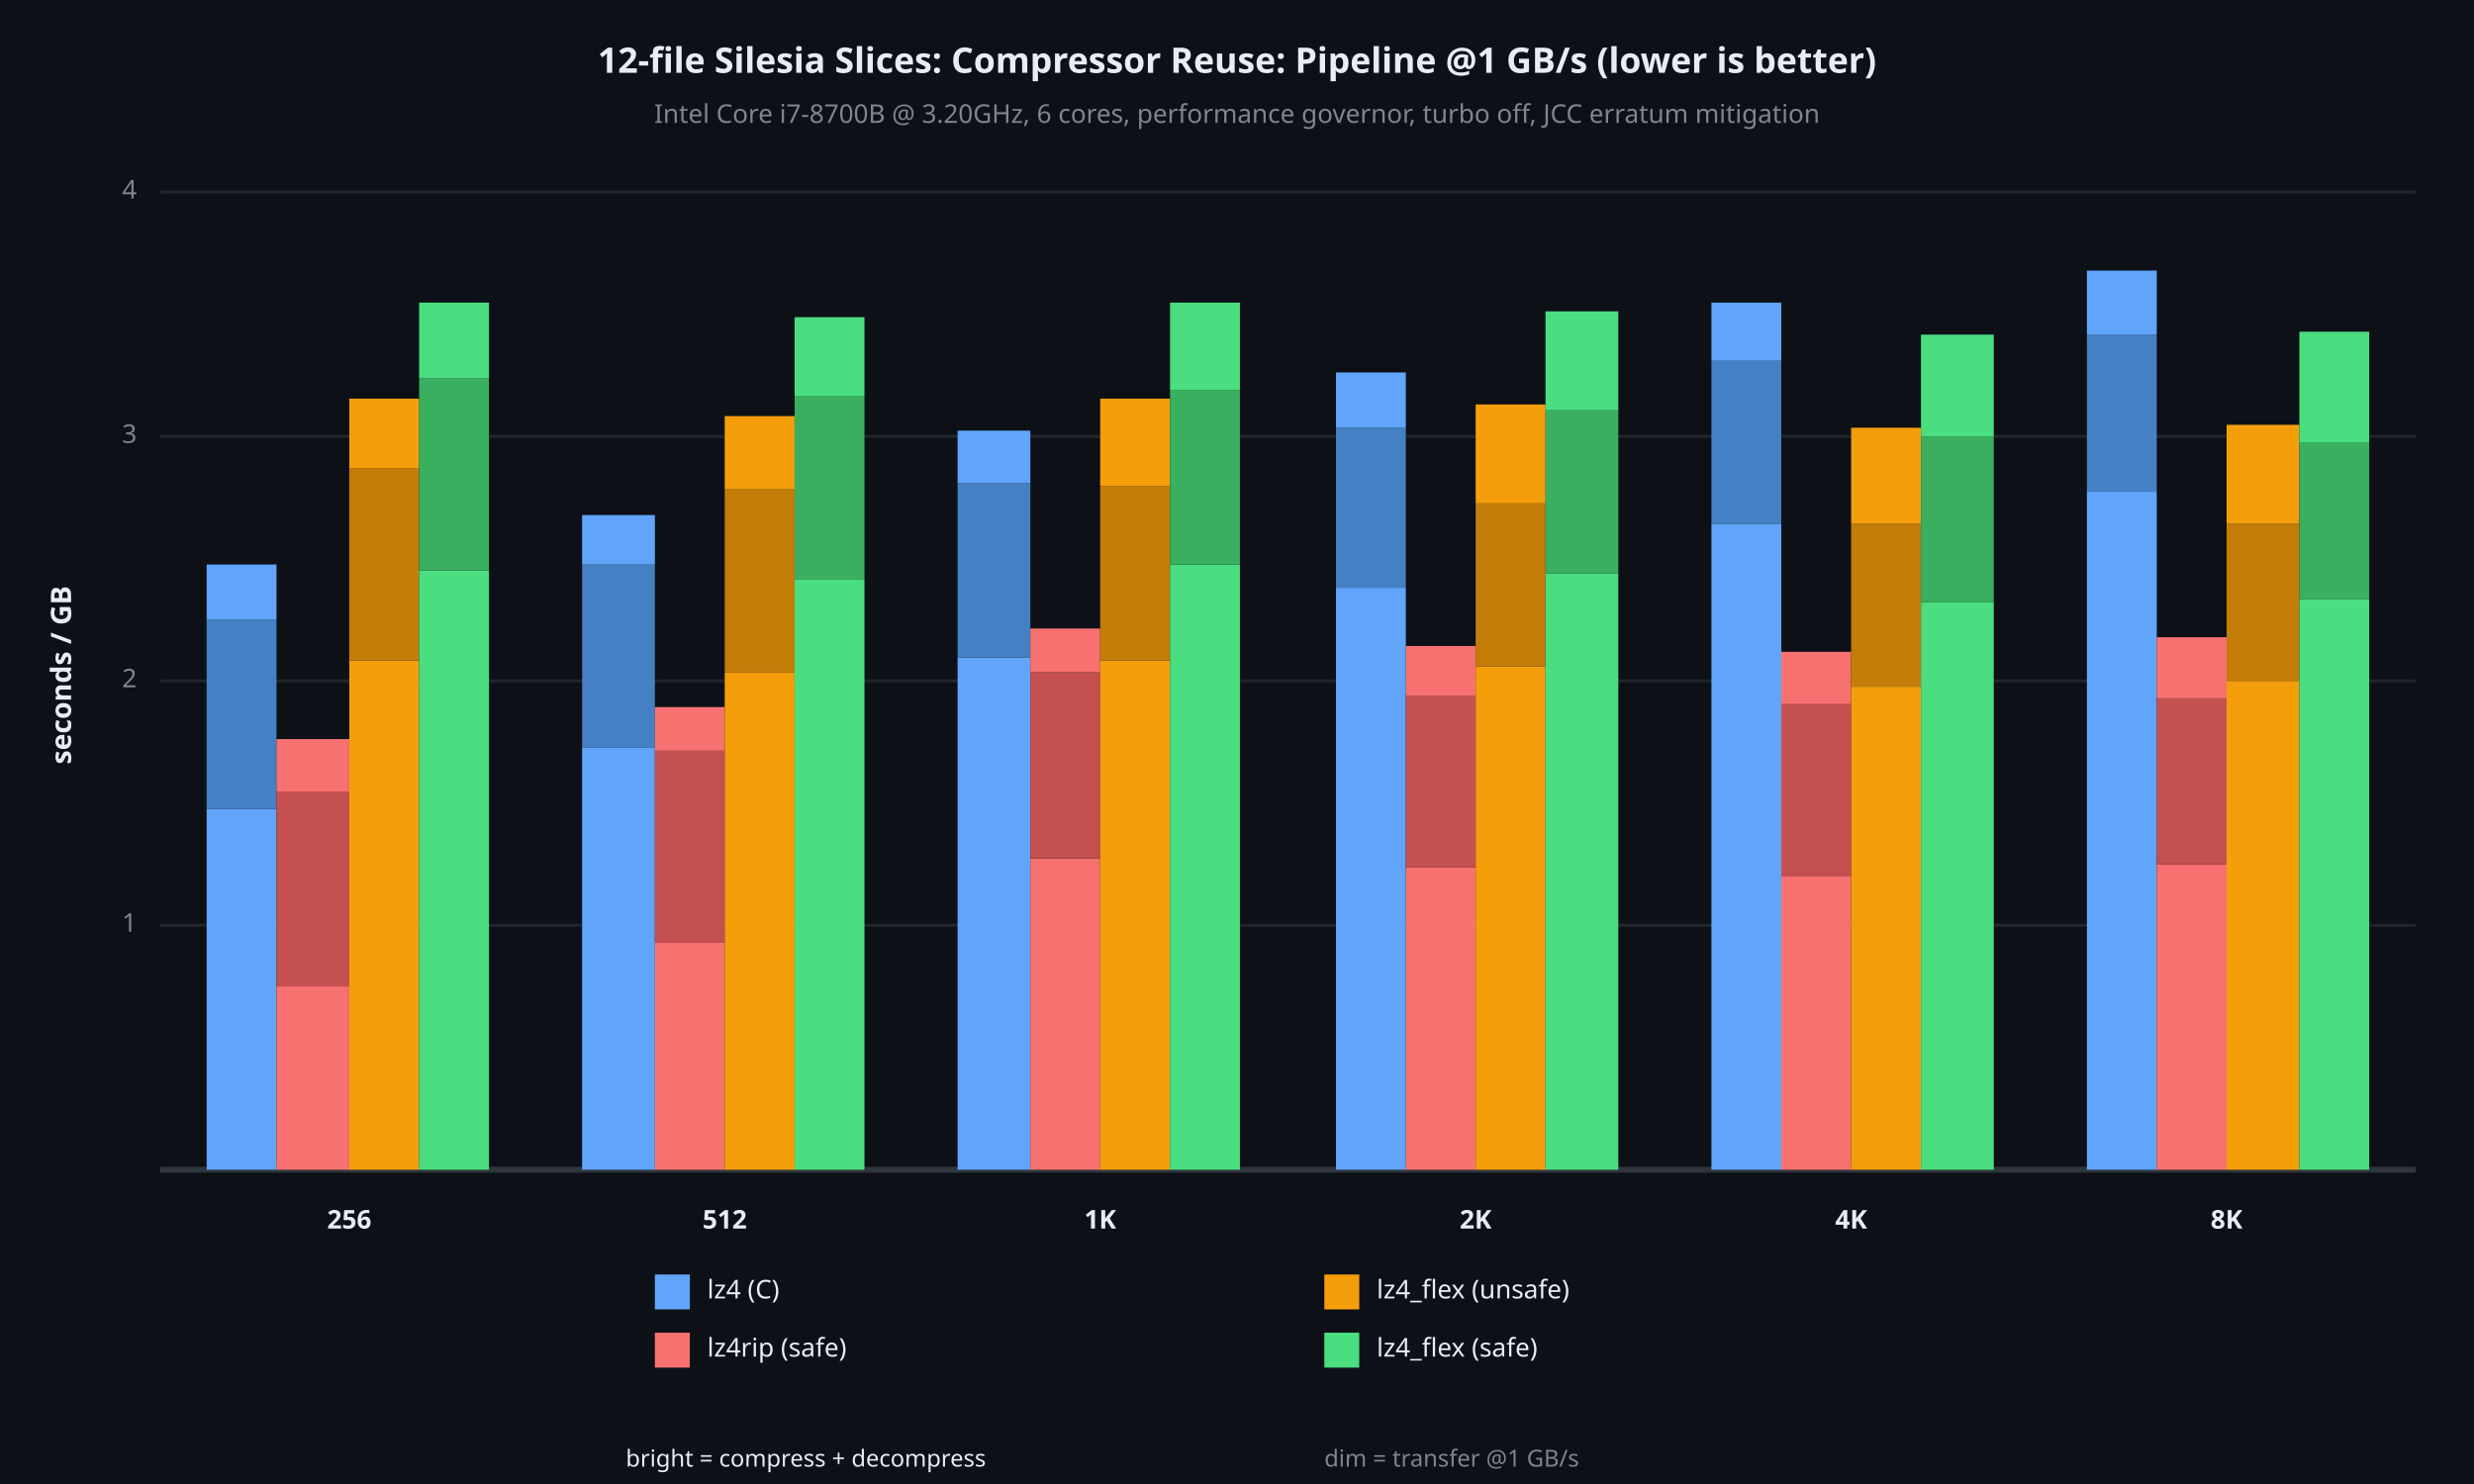
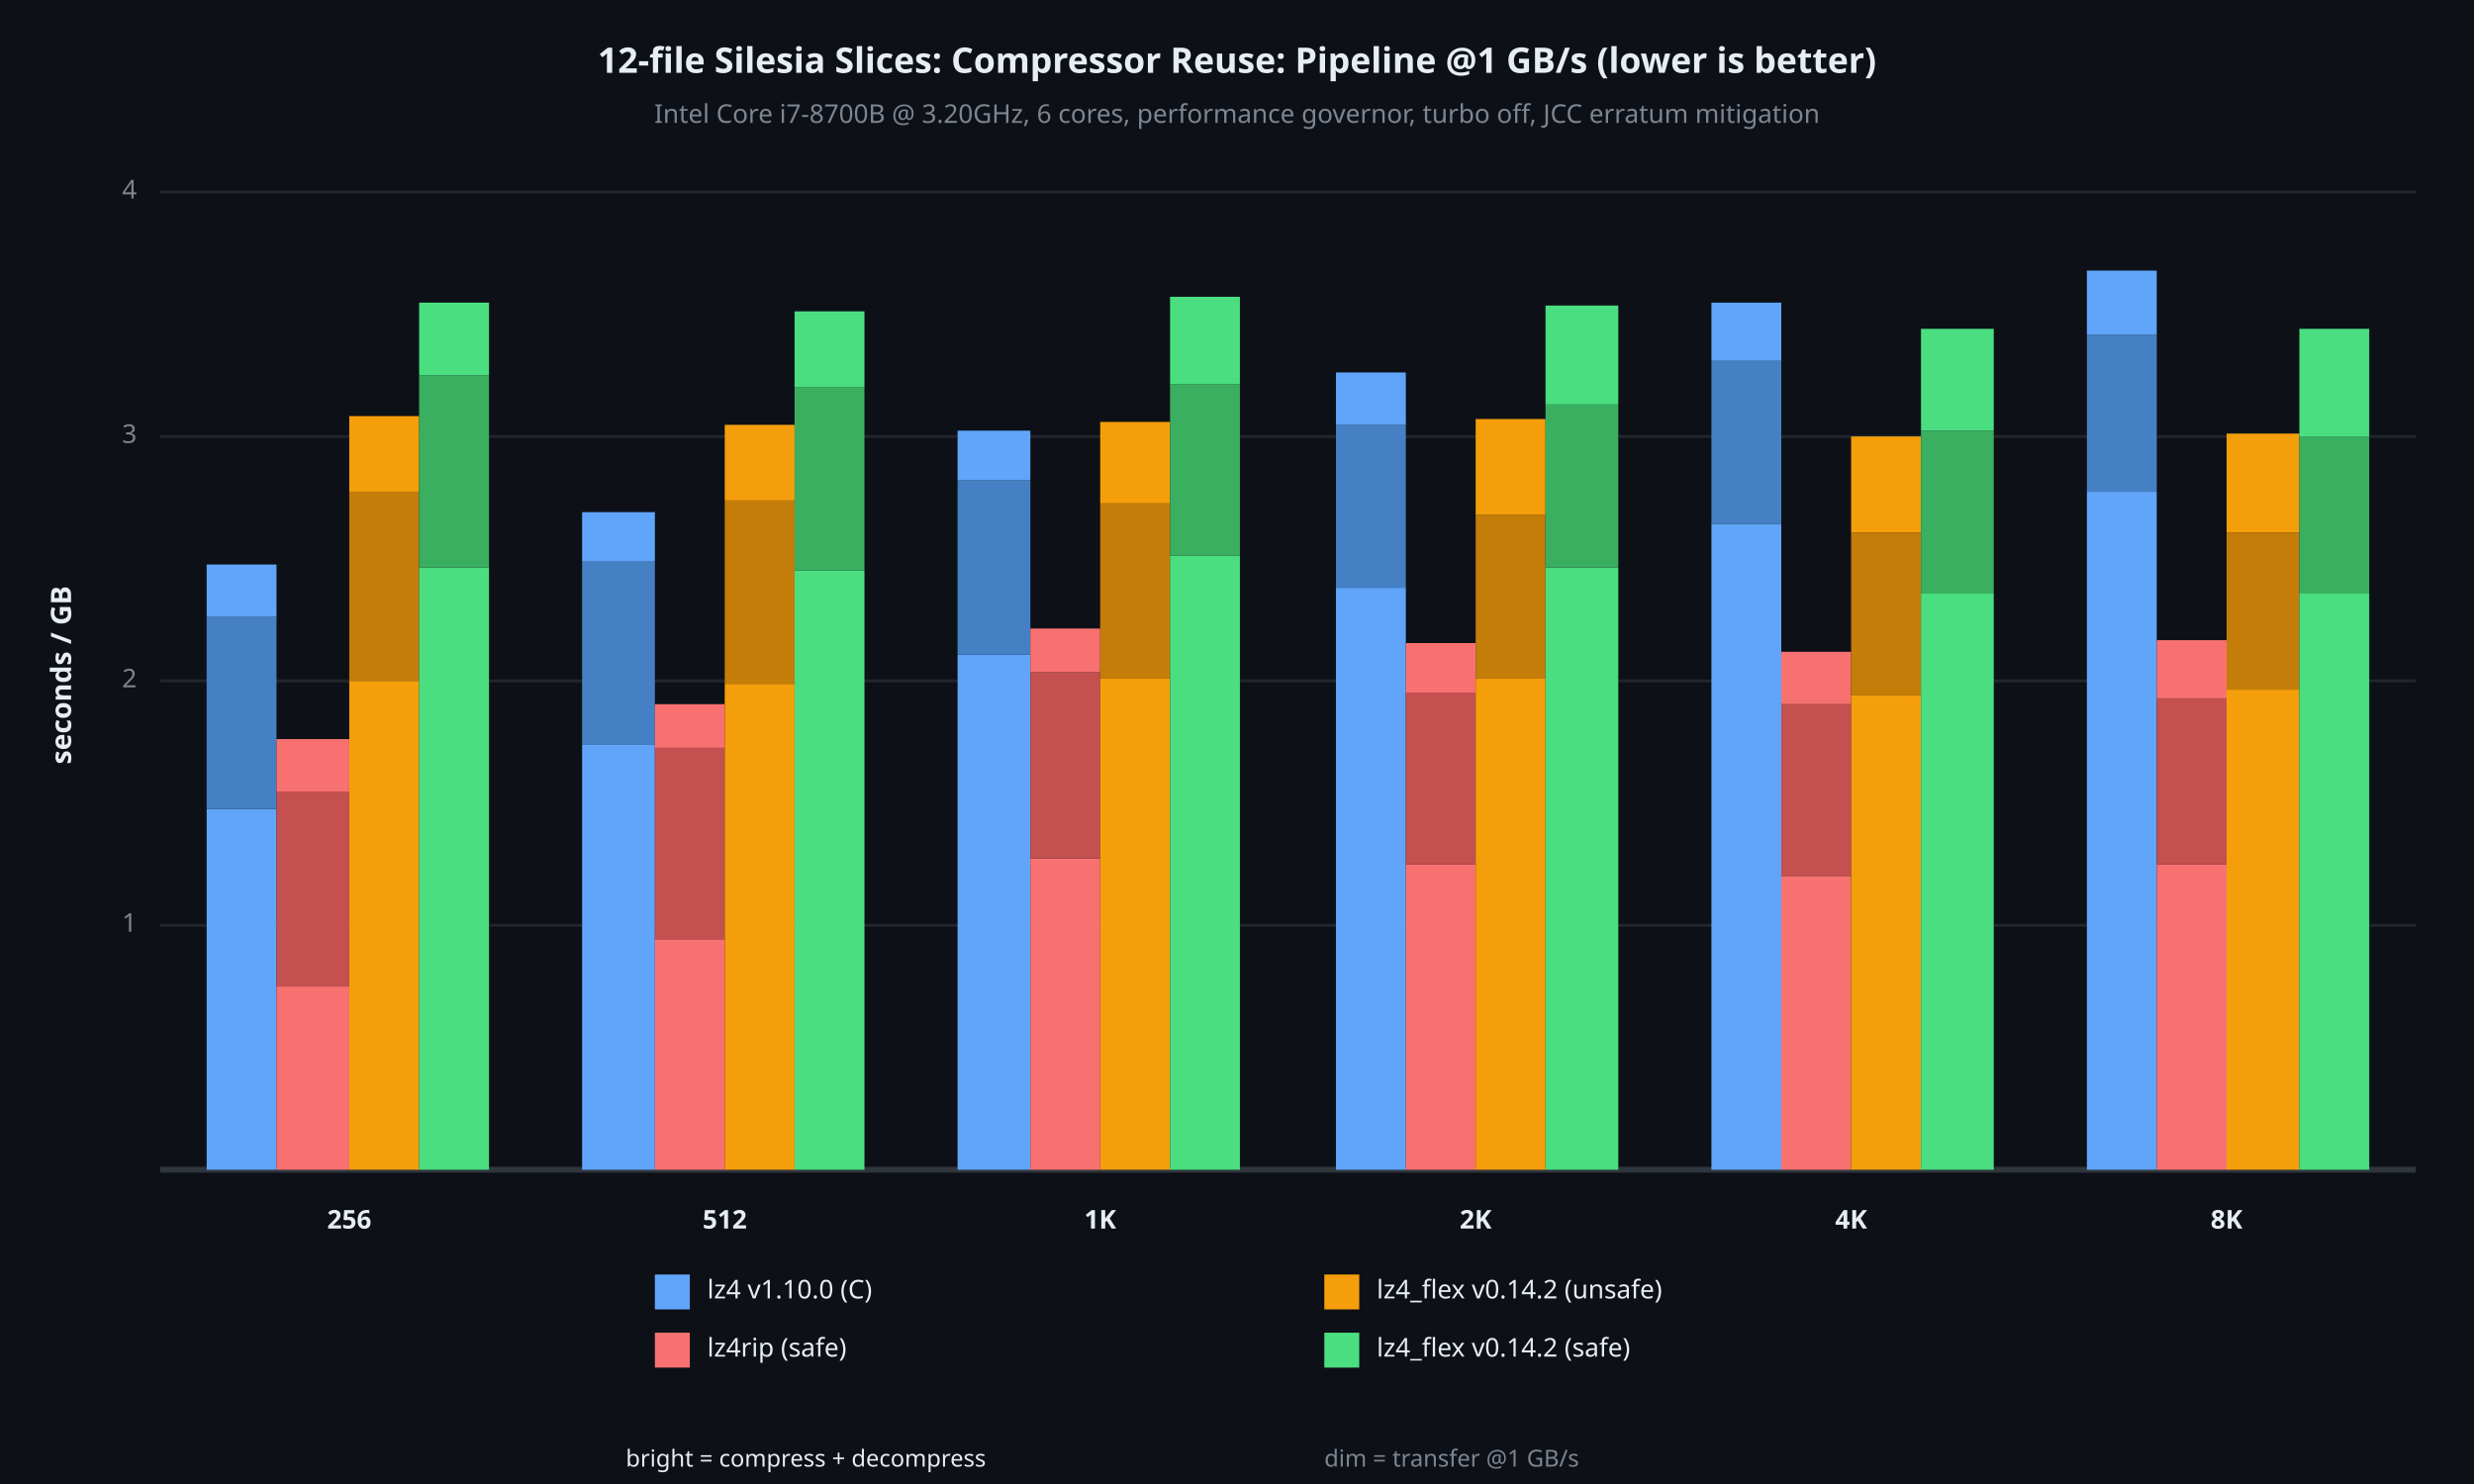
<svg xmlns="http://www.w3.org/2000/svg" viewBox="0 0 850 510" font-family="system-ui, -apple-system, sans-serif">
  <rect x="0" y="0" width="850" height="510" opacity="1" fill="#0D1117" stroke="none" />
  <text x="425" y="22" dy="0.5ex" text-anchor="middle" font-family="sans-serif" font-size="12.097" opacity="1" fill="#E6EDF3" font-weight="bold">
12-file Silesia Slices: Compressor Reuse: Pipeline @1 GB/s (lower is better)
</text>
  <text x="425" y="40" dy="0.5ex" text-anchor="middle" font-family="sans-serif" font-size="8.871" opacity="1" fill="#7D8590">
Intel Core i7-8700B @ 3.20GHz, 6 cores, performance governor, turbo off, JCC erratum mitigation
</text>
  <text x="22" y="232" dy="0.5ex" text-anchor="middle" font-family="sans-serif" font-size="9.677" opacity="1" fill="#E6EDF3" font-weight="bold" transform="rotate(270, 22, 232)">
seconds / GB
</text>
  <polyline fill="none" opacity="1" stroke="#21262D" stroke-width="1" points="55,318 830,318 " />
  <text x="47" y="318" dy="0.5ex" text-anchor="end" font-family="sans-serif" font-size="8.871" opacity="1" fill="#7D8590">
1
</text>
  <polyline fill="none" opacity="1" stroke="#21262D" stroke-width="1" points="55,234 830,234 " />
  <text x="47" y="234" dy="0.5ex" text-anchor="end" font-family="sans-serif" font-size="8.871" opacity="1" fill="#7D8590">
2
</text>
  <polyline fill="none" opacity="1" stroke="#21262D" stroke-width="1" points="55,150 830,150 " />
  <text x="47" y="150" dy="0.5ex" text-anchor="end" font-family="sans-serif" font-size="8.871" opacity="1" fill="#7D8590">
3
</text>
  <polyline fill="none" opacity="1" stroke="#21262D" stroke-width="1" points="55,66 830,66 " />
  <text x="47" y="66" dy="0.5ex" text-anchor="end" font-family="sans-serif" font-size="8.871" opacity="1" fill="#7D8590">
4
</text>
  <polyline fill="none" opacity="1" stroke="#30363D" stroke-width="2" points="55,402 830,402 " />
  <rect x="71" y="278" width="24" height="124" opacity="1" fill="#60A5FA" stroke="none" />
-   <rect x="71" y="213" width="24" height="65" opacity="1" fill="#4680C4" stroke="none" />
-   <rect x="71" y="194" width="24" height="19" opacity="1" fill="#60A5FA" stroke="none" />
+   <rect x="71" y="212" width="24" height="66" opacity="1" fill="#4680C4" stroke="none" />
+   <rect x="71" y="194" width="24" height="18" opacity="1" fill="#60A5FA" stroke="none" />
  <rect x="95" y="339" width="25" height="63" opacity="1" fill="#F87171" stroke="none" />
  <rect x="95" y="272" width="25" height="67" opacity="1" fill="#C45050" stroke="none" />
  <rect x="95" y="254" width="25" height="18" opacity="1" fill="#F87171" stroke="none" />
-   <rect x="120" y="227" width="24" height="175" opacity="1" fill="#F59E0B" stroke="none" />
-   <rect x="120" y="161" width="24" height="66" opacity="1" fill="#C47D08" stroke="none" />
-   <rect x="120" y="137" width="24" height="24" opacity="1" fill="#F59E0B" stroke="none" />
-   <rect x="144" y="196" width="24" height="206" opacity="1" fill="#4ADE80" stroke="none" />
-   <rect x="144" y="130" width="24" height="66" opacity="1" fill="#3AAF60" stroke="none" />
-   <rect x="144" y="104" width="24" height="26" opacity="1" fill="#4ADE80" stroke="none" />
+   <rect x="120" y="234" width="24" height="168" opacity="1" fill="#F59E0B" stroke="none" />
+   <rect x="120" y="169" width="24" height="65" opacity="1" fill="#C47D08" stroke="none" />
+   <rect x="120" y="143" width="24" height="26" opacity="1" fill="#F59E0B" stroke="none" />
+   <rect x="144" y="195" width="24" height="207" opacity="1" fill="#4ADE80" stroke="none" />
+   <rect x="144" y="129" width="24" height="66" opacity="1" fill="#3AAF60" stroke="none" />
+   <rect x="144" y="104" width="24" height="25" opacity="1" fill="#4ADE80" stroke="none" />
  <text x="120" y="420" dy="0.5ex" text-anchor="middle" font-family="sans-serif" font-size="8.871" opacity="1" fill="#E6EDF3" font-weight="bold">
256
</text>
-   <rect x="200" y="257" width="25" height="145" opacity="1" fill="#60A5FA" stroke="none" />
-   <rect x="200" y="194" width="25" height="63" opacity="1" fill="#4680C4" stroke="none" />
-   <rect x="200" y="177" width="25" height="17" opacity="1" fill="#60A5FA" stroke="none" />
-   <rect x="225" y="324" width="24" height="78" opacity="1" fill="#F87171" stroke="none" />
-   <rect x="225" y="258" width="24" height="66" opacity="1" fill="#C45050" stroke="none" />
-   <rect x="225" y="243" width="24" height="15" opacity="1" fill="#F87171" stroke="none" />
-   <rect x="249" y="231" width="24" height="171" opacity="1" fill="#F59E0B" stroke="none" />
-   <rect x="249" y="168" width="24" height="63" opacity="1" fill="#C47D08" stroke="none" />
-   <rect x="249" y="143" width="24" height="25" opacity="1" fill="#F59E0B" stroke="none" />
-   <rect x="273" y="199" width="24" height="203" opacity="1" fill="#4ADE80" stroke="none" />
-   <rect x="273" y="136" width="24" height="63" opacity="1" fill="#3AAF60" stroke="none" />
-   <rect x="273" y="109" width="24" height="27" opacity="1" fill="#4ADE80" stroke="none" />
+   <rect x="200" y="256" width="25" height="146" opacity="1" fill="#60A5FA" stroke="none" />
+   <rect x="200" y="193" width="25" height="63" opacity="1" fill="#4680C4" stroke="none" />
+   <rect x="200" y="176" width="25" height="17" opacity="1" fill="#60A5FA" stroke="none" />
+   <rect x="225" y="323" width="24" height="79" opacity="1" fill="#F87171" stroke="none" />
+   <rect x="225" y="257" width="24" height="66" opacity="1" fill="#C45050" stroke="none" />
+   <rect x="225" y="242" width="24" height="15" opacity="1" fill="#F87171" stroke="none" />
+   <rect x="249" y="235" width="24" height="167" opacity="1" fill="#F59E0B" stroke="none" />
+   <rect x="249" y="172" width="24" height="63" opacity="1" fill="#C47D08" stroke="none" />
+   <rect x="249" y="146" width="24" height="26" opacity="1" fill="#F59E0B" stroke="none" />
+   <rect x="273" y="196" width="24" height="206" opacity="1" fill="#4ADE80" stroke="none" />
+   <rect x="273" y="133" width="24" height="63" opacity="1" fill="#3AAF60" stroke="none" />
+   <rect x="273" y="107" width="24" height="26" opacity="1" fill="#4ADE80" stroke="none" />
  <text x="249" y="420" dy="0.5ex" text-anchor="middle" font-family="sans-serif" font-size="8.871" opacity="1" fill="#E6EDF3" font-weight="bold">
512
</text>
-   <rect x="329" y="226" width="25" height="176" opacity="1" fill="#60A5FA" stroke="none" />
-   <rect x="329" y="166" width="25" height="60" opacity="1" fill="#4680C4" stroke="none" />
-   <rect x="329" y="148" width="25" height="18" opacity="1" fill="#60A5FA" stroke="none" />
+   <rect x="329" y="225" width="25" height="177" opacity="1" fill="#60A5FA" stroke="none" />
+   <rect x="329" y="165" width="25" height="60" opacity="1" fill="#4680C4" stroke="none" />
+   <rect x="329" y="148" width="25" height="17" opacity="1" fill="#60A5FA" stroke="none" />
  <rect x="354" y="295" width="24" height="107" opacity="1" fill="#F87171" stroke="none" />
  <rect x="354" y="231" width="24" height="64" opacity="1" fill="#C45050" stroke="none" />
  <rect x="354" y="216" width="24" height="15" opacity="1" fill="#F87171" stroke="none" />
-   <rect x="378" y="227" width="24" height="175" opacity="1" fill="#F59E0B" stroke="none" />
-   <rect x="378" y="167" width="24" height="60" opacity="1" fill="#C47D08" stroke="none" />
-   <rect x="378" y="137" width="24" height="30" opacity="1" fill="#F59E0B" stroke="none" />
-   <rect x="402" y="194" width="24" height="208" opacity="1" fill="#4ADE80" stroke="none" />
-   <rect x="402" y="134" width="24" height="60" opacity="1" fill="#3AAF60" stroke="none" />
-   <rect x="402" y="104" width="24" height="30" opacity="1" fill="#4ADE80" stroke="none" />
+   <rect x="378" y="233" width="24" height="169" opacity="1" fill="#F59E0B" stroke="none" />
+   <rect x="378" y="173" width="24" height="60" opacity="1" fill="#C47D08" stroke="none" />
+   <rect x="378" y="145" width="24" height="28" opacity="1" fill="#F59E0B" stroke="none" />
+   <rect x="402" y="191" width="24" height="211" opacity="1" fill="#4ADE80" stroke="none" />
+   <rect x="402" y="132" width="24" height="59" opacity="1" fill="#3AAF60" stroke="none" />
+   <rect x="402" y="102" width="24" height="30" opacity="1" fill="#4ADE80" stroke="none" />
  <text x="378" y="420" dy="0.5ex" text-anchor="middle" font-family="sans-serif" font-size="8.871" opacity="1" fill="#E6EDF3" font-weight="bold">
1K
</text>
  <rect x="459" y="202" width="24" height="200" opacity="1" fill="#60A5FA" stroke="none" />
-   <rect x="459" y="147" width="24" height="55" opacity="1" fill="#4680C4" stroke="none" />
-   <rect x="459" y="128" width="24" height="19" opacity="1" fill="#60A5FA" stroke="none" />
-   <rect x="483" y="298" width="24" height="104" opacity="1" fill="#F87171" stroke="none" />
-   <rect x="483" y="239" width="24" height="59" opacity="1" fill="#C45050" stroke="none" />
-   <rect x="483" y="222" width="24" height="17" opacity="1" fill="#F87171" stroke="none" />
-   <rect x="507" y="229" width="24" height="173" opacity="1" fill="#F59E0B" stroke="none" />
-   <rect x="507" y="173" width="24" height="56" opacity="1" fill="#C47D08" stroke="none" />
-   <rect x="507" y="139" width="24" height="34" opacity="1" fill="#F59E0B" stroke="none" />
-   <rect x="531" y="197" width="25" height="205" opacity="1" fill="#4ADE80" stroke="none" />
-   <rect x="531" y="141" width="25" height="56" opacity="1" fill="#3AAF60" stroke="none" />
-   <rect x="531" y="107" width="25" height="34" opacity="1" fill="#4ADE80" stroke="none" />
+   <rect x="459" y="146" width="24" height="56" opacity="1" fill="#4680C4" stroke="none" />
+   <rect x="459" y="128" width="24" height="18" opacity="1" fill="#60A5FA" stroke="none" />
+   <rect x="483" y="297" width="24" height="105" opacity="1" fill="#F87171" stroke="none" />
+   <rect x="483" y="238" width="24" height="59" opacity="1" fill="#C45050" stroke="none" />
+   <rect x="483" y="221" width="24" height="17" opacity="1" fill="#F87171" stroke="none" />
+   <rect x="507" y="233" width="24" height="169" opacity="1" fill="#F59E0B" stroke="none" />
+   <rect x="507" y="177" width="24" height="56" opacity="1" fill="#C47D08" stroke="none" />
+   <rect x="507" y="144" width="24" height="33" opacity="1" fill="#F59E0B" stroke="none" />
+   <rect x="531" y="195" width="25" height="207" opacity="1" fill="#4ADE80" stroke="none" />
+   <rect x="531" y="139" width="25" height="56" opacity="1" fill="#3AAF60" stroke="none" />
+   <rect x="531" y="105" width="25" height="34" opacity="1" fill="#4ADE80" stroke="none" />
  <text x="507" y="420" dy="0.5ex" text-anchor="middle" font-family="sans-serif" font-size="8.871" opacity="1" fill="#E6EDF3" font-weight="bold">
2K
</text>
  <rect x="588" y="180" width="24" height="222" opacity="1" fill="#60A5FA" stroke="none" />
  <rect x="588" y="124" width="24" height="56" opacity="1" fill="#4680C4" stroke="none" />
  <rect x="588" y="104" width="24" height="20" opacity="1" fill="#60A5FA" stroke="none" />
  <rect x="612" y="301" width="24" height="101" opacity="1" fill="#F87171" stroke="none" />
  <rect x="612" y="242" width="24" height="59" opacity="1" fill="#C45050" stroke="none" />
  <rect x="612" y="224" width="24" height="18" opacity="1" fill="#F87171" stroke="none" />
-   <rect x="636" y="236" width="24" height="166" opacity="1" fill="#F59E0B" stroke="none" />
-   <rect x="636" y="180" width="24" height="56" opacity="1" fill="#C47D08" stroke="none" />
-   <rect x="636" y="147" width="24" height="33" opacity="1" fill="#F59E0B" stroke="none" />
-   <rect x="660" y="207" width="25" height="195" opacity="1" fill="#4ADE80" stroke="none" />
-   <rect x="660" y="150" width="25" height="57" opacity="1" fill="#3AAF60" stroke="none" />
-   <rect x="660" y="115" width="25" height="35" opacity="1" fill="#4ADE80" stroke="none" />
+   <rect x="636" y="239" width="24" height="163" opacity="1" fill="#F59E0B" stroke="none" />
+   <rect x="636" y="183" width="24" height="56" opacity="1" fill="#C47D08" stroke="none" />
+   <rect x="636" y="150" width="24" height="33" opacity="1" fill="#F59E0B" stroke="none" />
+   <rect x="660" y="204" width="25" height="198" opacity="1" fill="#4ADE80" stroke="none" />
+   <rect x="660" y="148" width="25" height="56" opacity="1" fill="#3AAF60" stroke="none" />
+   <rect x="660" y="113" width="25" height="35" opacity="1" fill="#4ADE80" stroke="none" />
  <text x="636" y="420" dy="0.5ex" text-anchor="middle" font-family="sans-serif" font-size="8.871" opacity="1" fill="#E6EDF3" font-weight="bold">
4K
</text>
  <rect x="717" y="169" width="24" height="233" opacity="1" fill="#60A5FA" stroke="none" />
  <rect x="717" y="115" width="24" height="54" opacity="1" fill="#4680C4" stroke="none" />
  <rect x="717" y="93" width="24" height="22" opacity="1" fill="#60A5FA" stroke="none" />
  <rect x="741" y="297" width="24" height="105" opacity="1" fill="#F87171" stroke="none" />
  <rect x="741" y="240" width="24" height="57" opacity="1" fill="#C45050" stroke="none" />
-   <rect x="741" y="219" width="24" height="21" opacity="1" fill="#F87171" stroke="none" />
-   <rect x="765" y="234" width="25" height="168" opacity="1" fill="#F59E0B" stroke="none" />
-   <rect x="765" y="180" width="25" height="54" opacity="1" fill="#C47D08" stroke="none" />
-   <rect x="765" y="146" width="25" height="34" opacity="1" fill="#F59E0B" stroke="none" />
-   <rect x="790" y="206" width="24" height="196" opacity="1" fill="#4ADE80" stroke="none" />
-   <rect x="790" y="152" width="24" height="54" opacity="1" fill="#3AAF60" stroke="none" />
-   <rect x="790" y="114" width="24" height="38" opacity="1" fill="#4ADE80" stroke="none" />
+   <rect x="741" y="220" width="24" height="20" opacity="1" fill="#F87171" stroke="none" />
+   <rect x="765" y="237" width="25" height="165" opacity="1" fill="#F59E0B" stroke="none" />
+   <rect x="765" y="183" width="25" height="54" opacity="1" fill="#C47D08" stroke="none" />
+   <rect x="765" y="149" width="25" height="34" opacity="1" fill="#F59E0B" stroke="none" />
+   <rect x="790" y="204" width="24" height="198" opacity="1" fill="#4ADE80" stroke="none" />
+   <rect x="790" y="150" width="24" height="54" opacity="1" fill="#3AAF60" stroke="none" />
+   <rect x="790" y="113" width="24" height="37" opacity="1" fill="#4ADE80" stroke="none" />
  <text x="765" y="420" dy="0.5ex" text-anchor="middle" font-family="sans-serif" font-size="8.871" opacity="1" fill="#E6EDF3" font-weight="bold">
8K
</text>
  <rect x="225" y="438" width="12" height="12" opacity="1" fill="#60A5FA" stroke="none" />
  <text x="243" y="444" dy="0.5ex" text-anchor="start" font-family="sans-serif" font-size="8.871" opacity="1" fill="#E6EDF3">
- lz4 (C)
+ lz4 v1.10.0 (C)
</text>
  <rect x="225" y="458" width="12" height="12" opacity="1" fill="#F87171" stroke="none" />
  <text x="243" y="464" dy="0.5ex" text-anchor="start" font-family="sans-serif" font-size="8.871" opacity="1" fill="#E6EDF3">
lz4rip (safe)
</text>
  <rect x="455" y="438" width="12" height="12" opacity="1" fill="#F59E0B" stroke="none" />
  <text x="473" y="444" dy="0.5ex" text-anchor="start" font-family="sans-serif" font-size="8.871" opacity="1" fill="#E6EDF3">
- lz4_flex (unsafe)
+ lz4_flex v0.14.2 (unsafe)
</text>
  <rect x="455" y="458" width="12" height="12" opacity="1" fill="#4ADE80" stroke="none" />
  <text x="473" y="464" dy="0.5ex" text-anchor="start" font-family="sans-serif" font-size="8.871" opacity="1" fill="#E6EDF3">
- lz4_flex (safe)
+ lz4_flex v0.14.2 (safe)
</text>
  <text x="215" y="502" dy="0.5ex" text-anchor="start" font-family="sans-serif" font-size="8.065" opacity="1" fill="#E6EDF3">
bright = compress + decompress
</text>
  <text x="455" y="502" dy="0.5ex" text-anchor="start" font-family="sans-serif" font-size="8.065" opacity="1" fill="#7D8590">
dim = transfer @1 GB/s
</text>
</svg>
